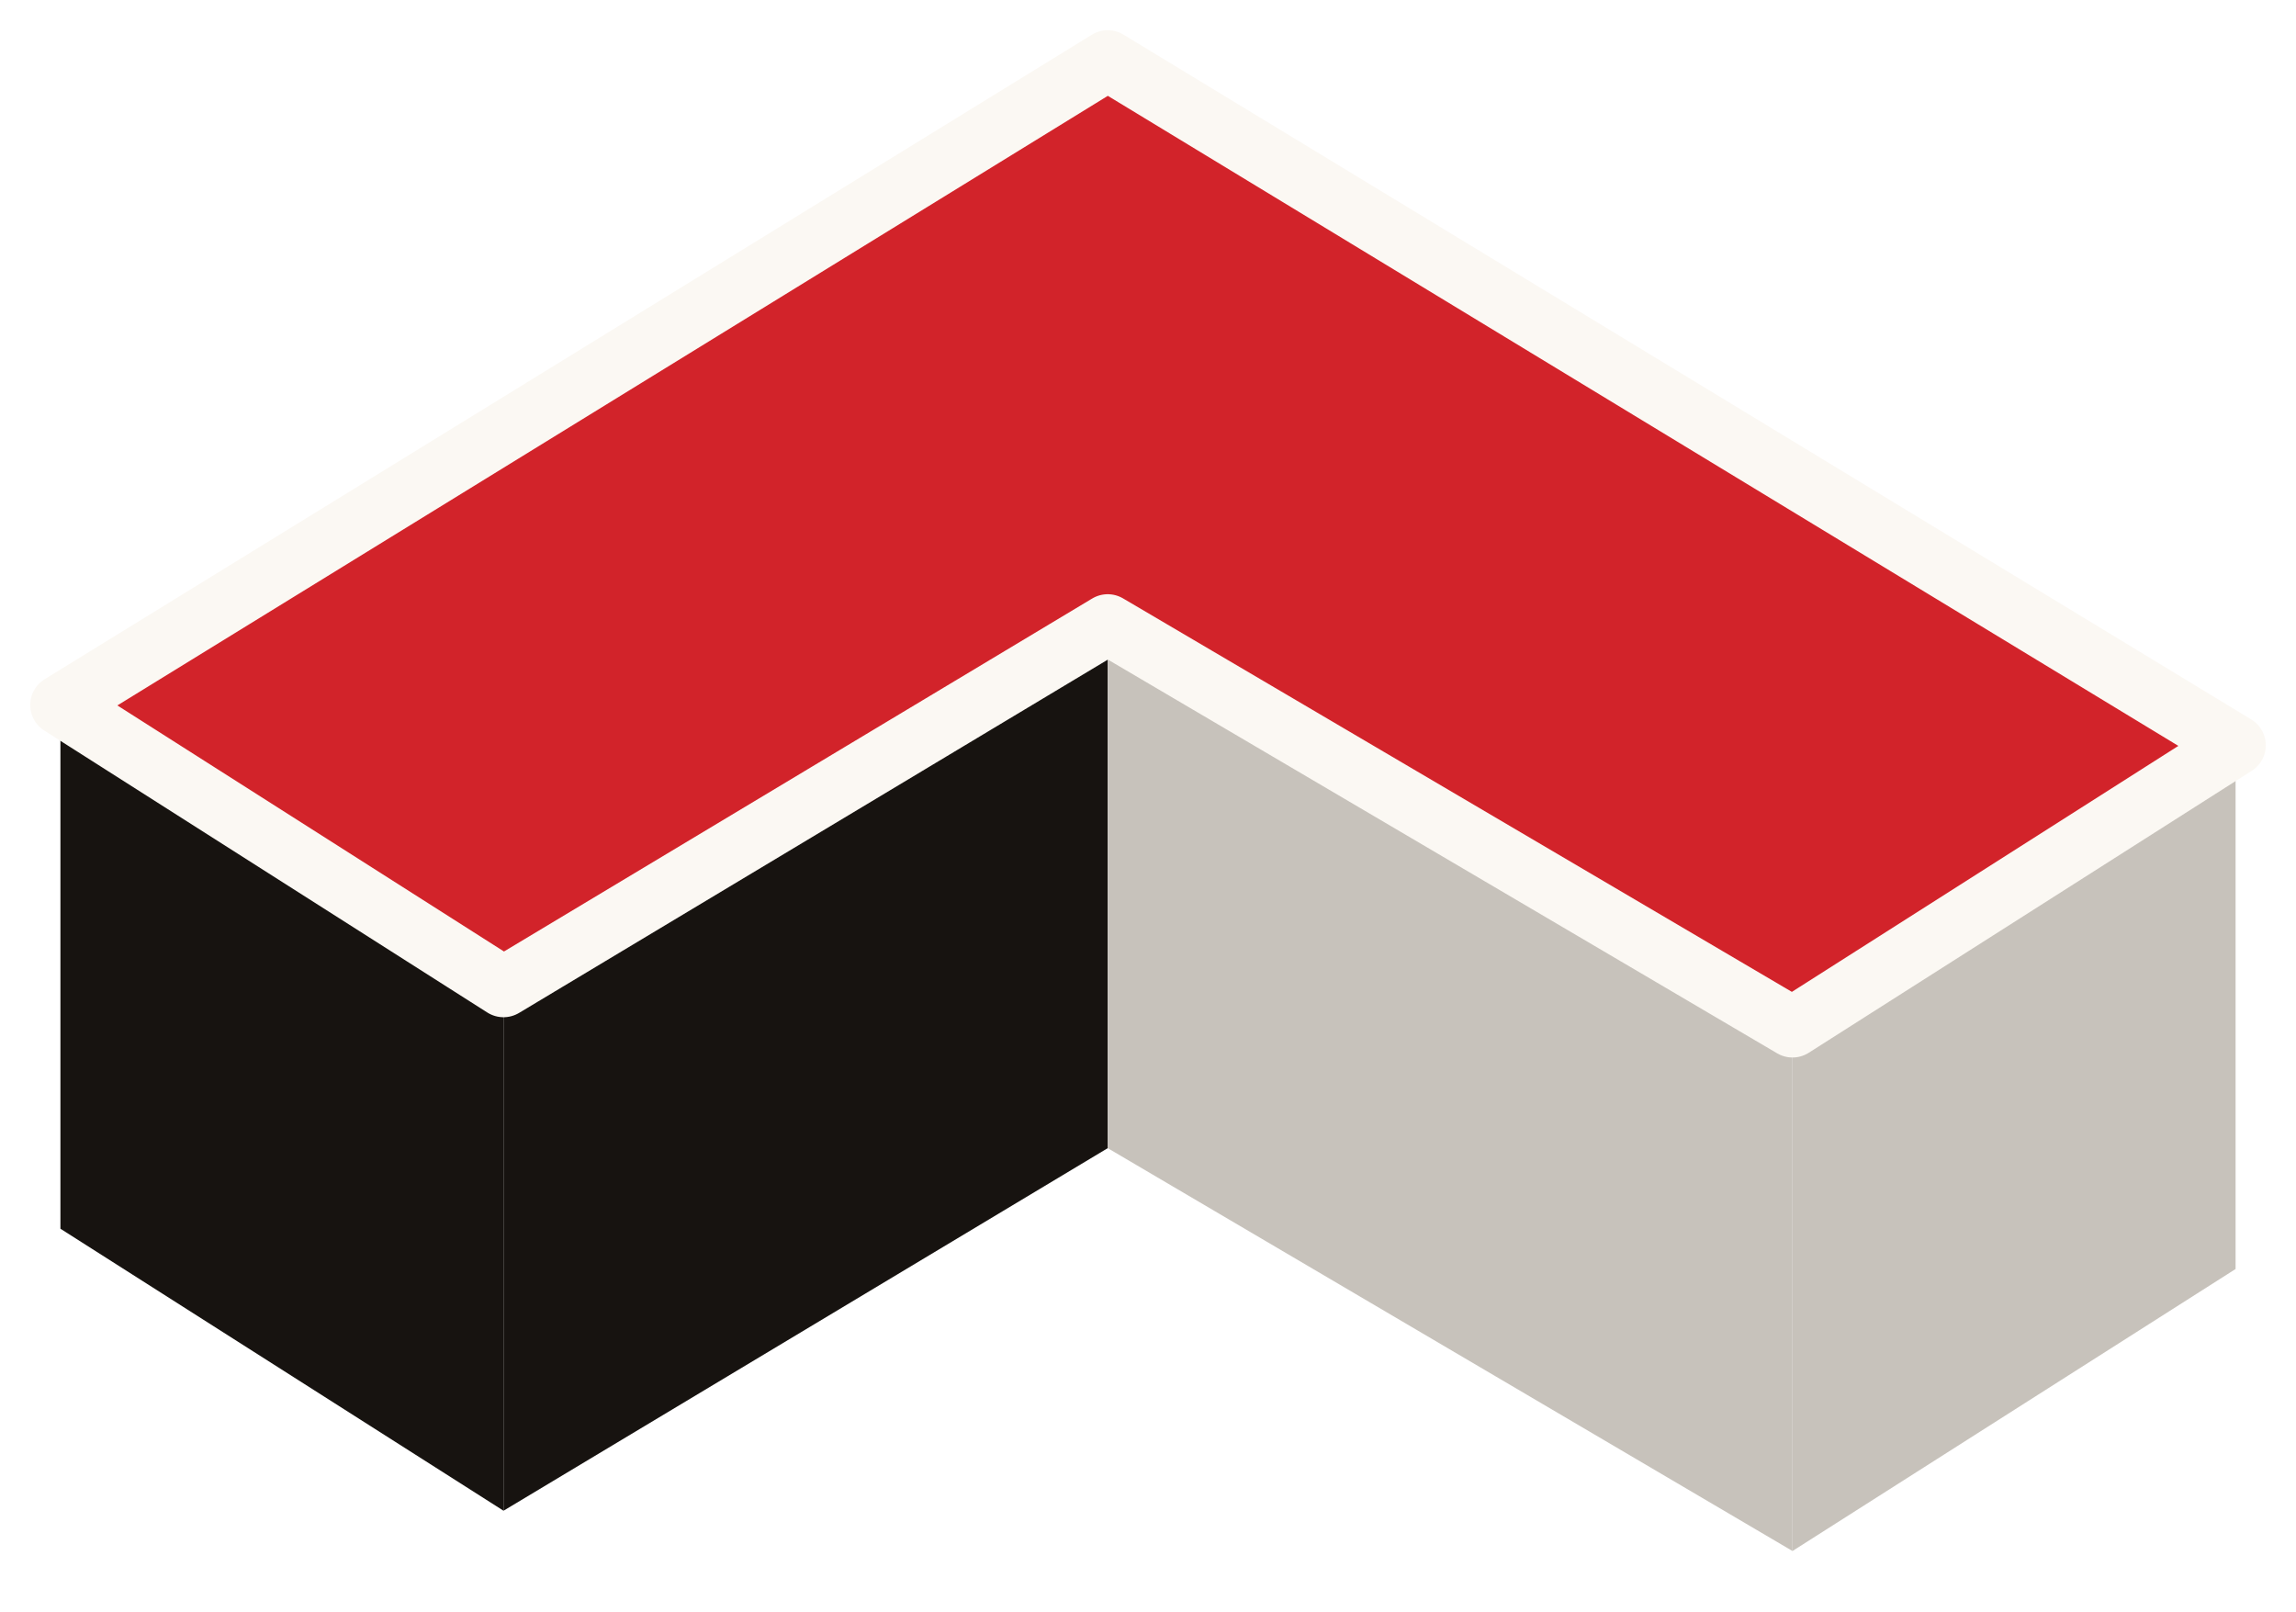
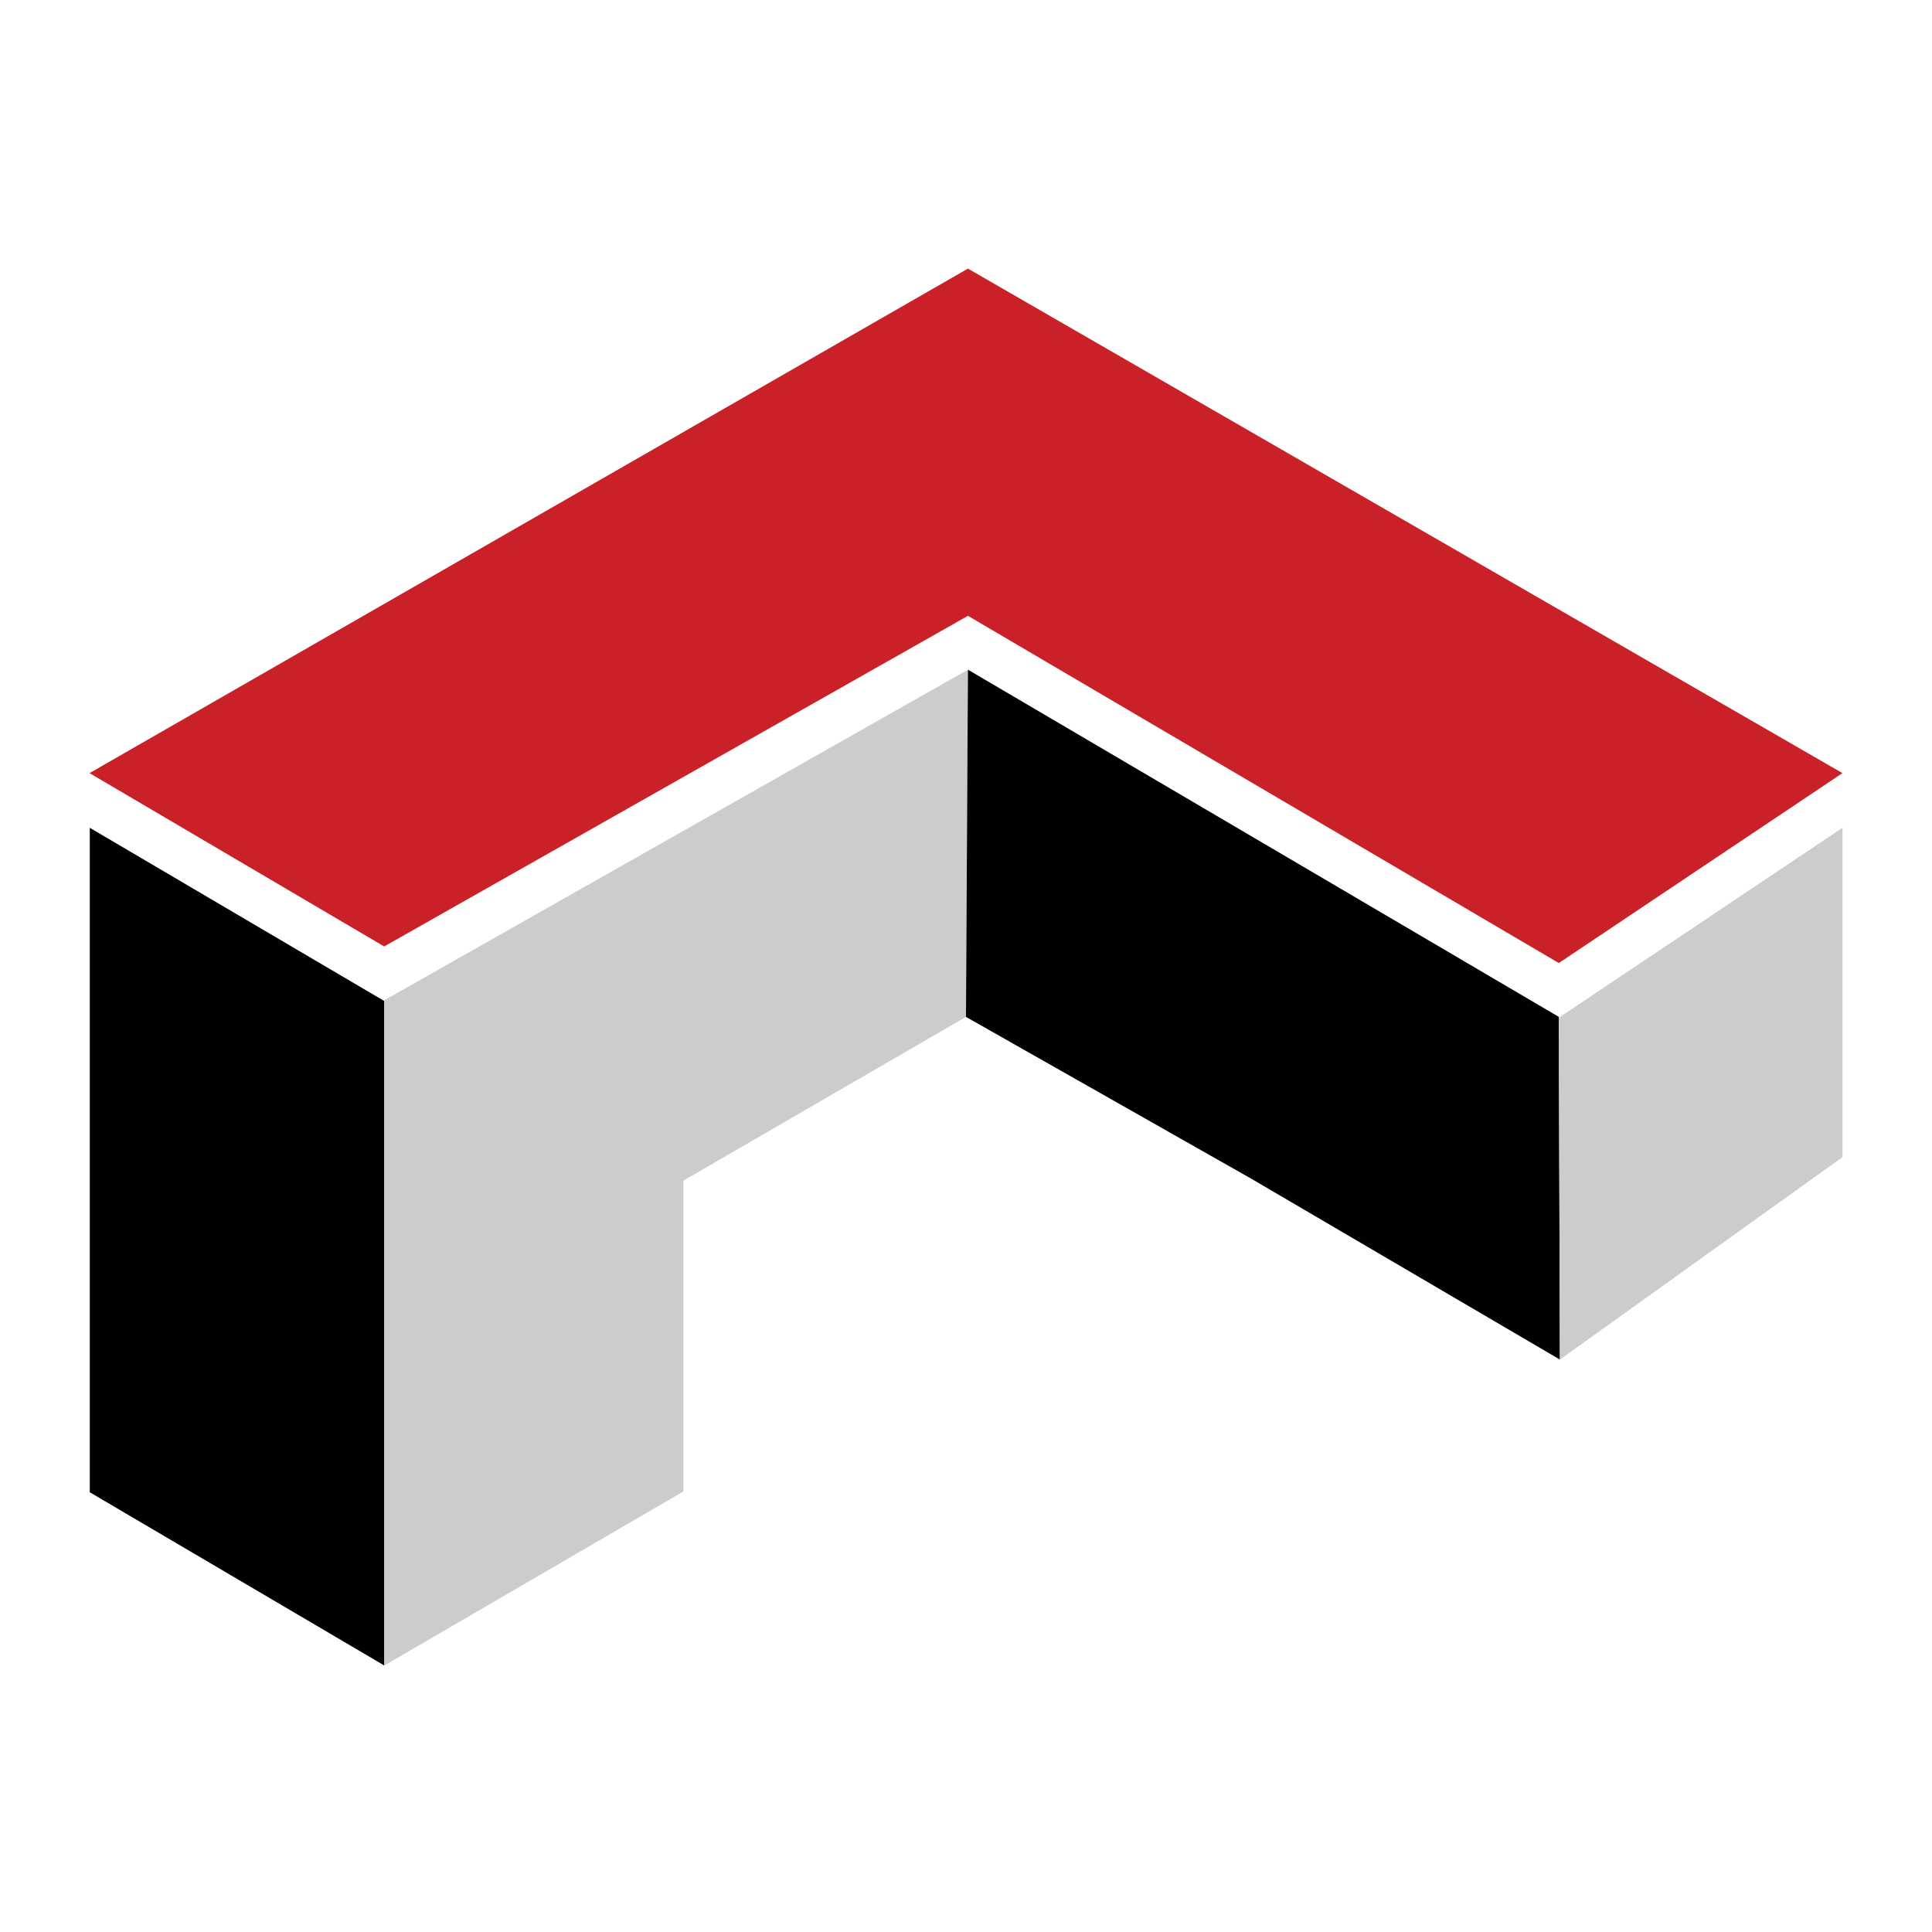
- <svg xmlns="http://www.w3.org/2000/svg" viewBox="4 12 114 80">
-   <polygon fill="#171310" points="7,47 29,61 29,87 7,73" />
-   <polygon fill="#171310" points="29,61 59,43 59,69 29,87" />
-   <polygon fill="#C7C2BB" points="59,43 93,63 93,89 59,69" />
-   <polygon fill="#C7C2BB" points="93,63 115,49 115,75 93,89" />
-   <polygon fill="#D2232A" stroke="#FBF8F3" stroke-width="3" stroke-linejoin="round" points="7,47 59,15 115,49 93,63 59,43 29,61" />
+ <svg xmlns="http://www.w3.org/2000/svg" viewBox="-15 -45 323.67 323.67" aria-hidden="true">
+   <polygon fill="#010101" points="49.41 234.04 .04 205 .04 93.68 49.41 122.72 49.41 234.04" />
+   <polygon fill="#c92127" points="0 84.52 147.16 0 293.67 84.52 246.15 116.34 147.16 58.17 49.36 113.56 0 84.52" />
+   <polygon fill="#ccc" points="49.36 234.04 99.5 204.86 99.5 152.79 146.83 125.36 147.16 67.19 49.36 122.59 49.36 234.04" />
+   <polygon fill="#010101" points="194.75 152.54 194.75 152.54 146.83 125.36 147.16 67.19 246.15 125.36 246.33 182.77 194.75 152.54" />
+   <polygon fill="#ccc" points="293.67 148.86 293.67 93.68 246.15 125.5 246.33 182.77 293.67 148.86" />
</svg>
